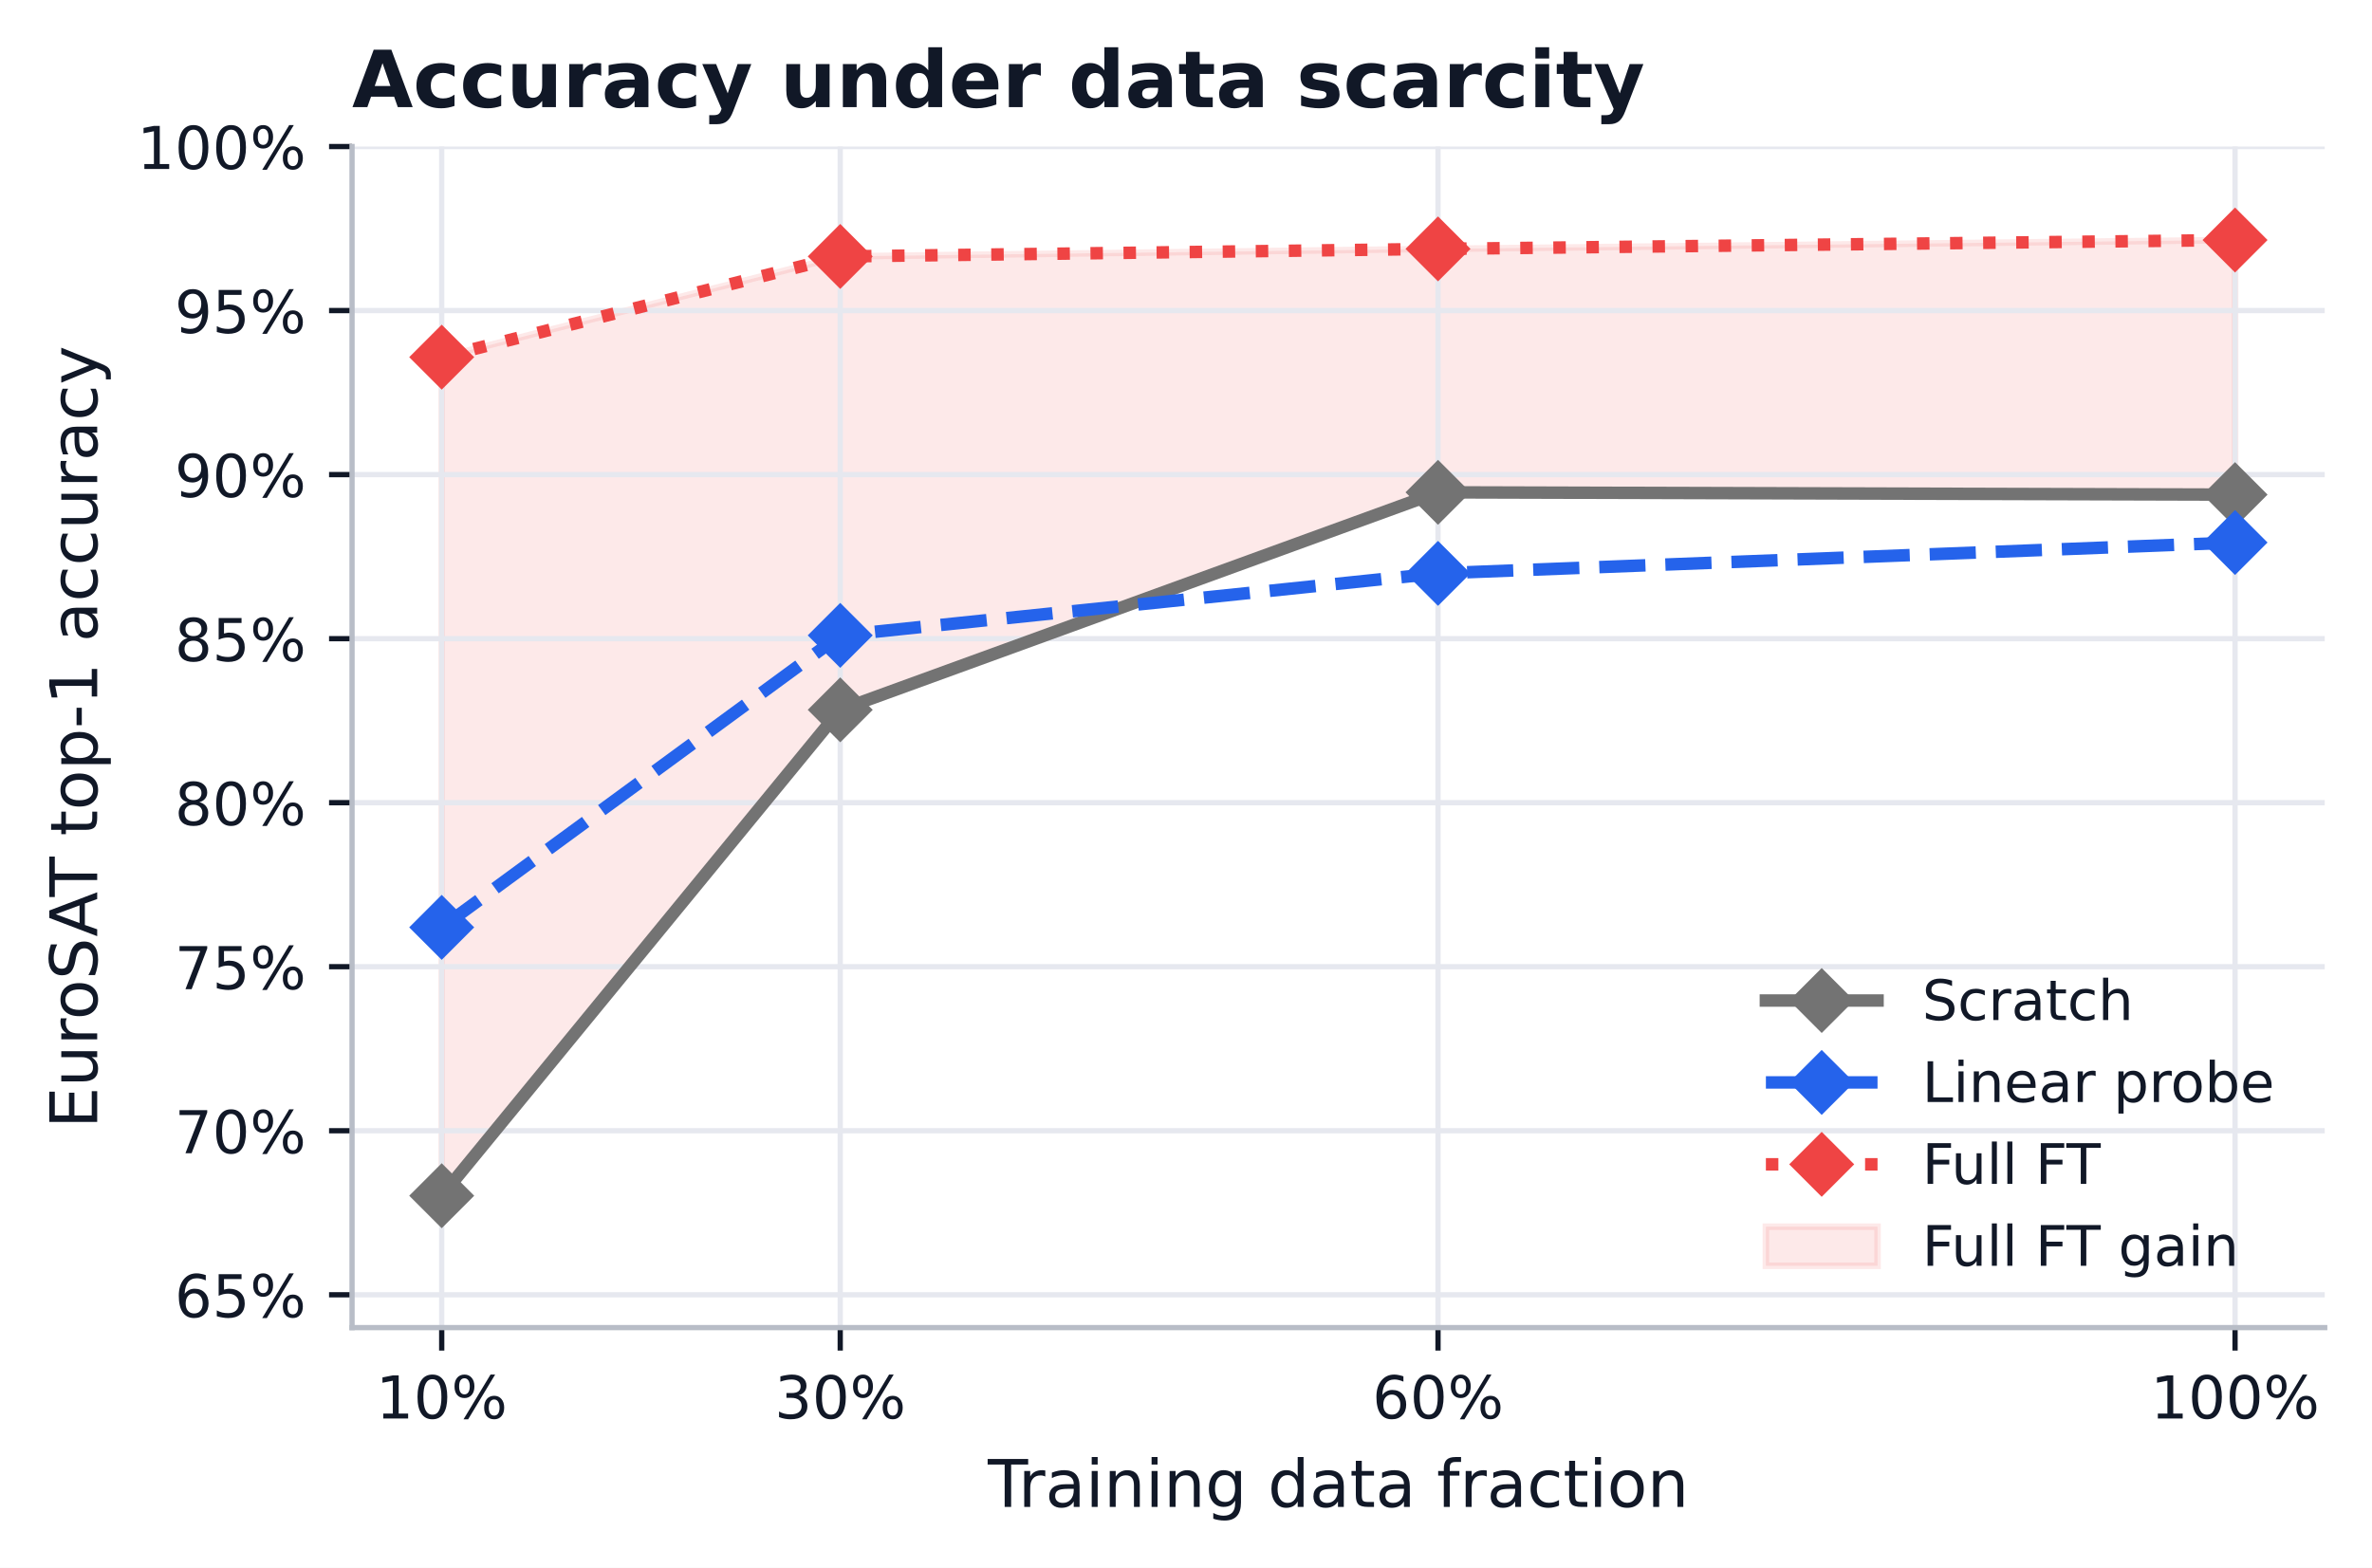
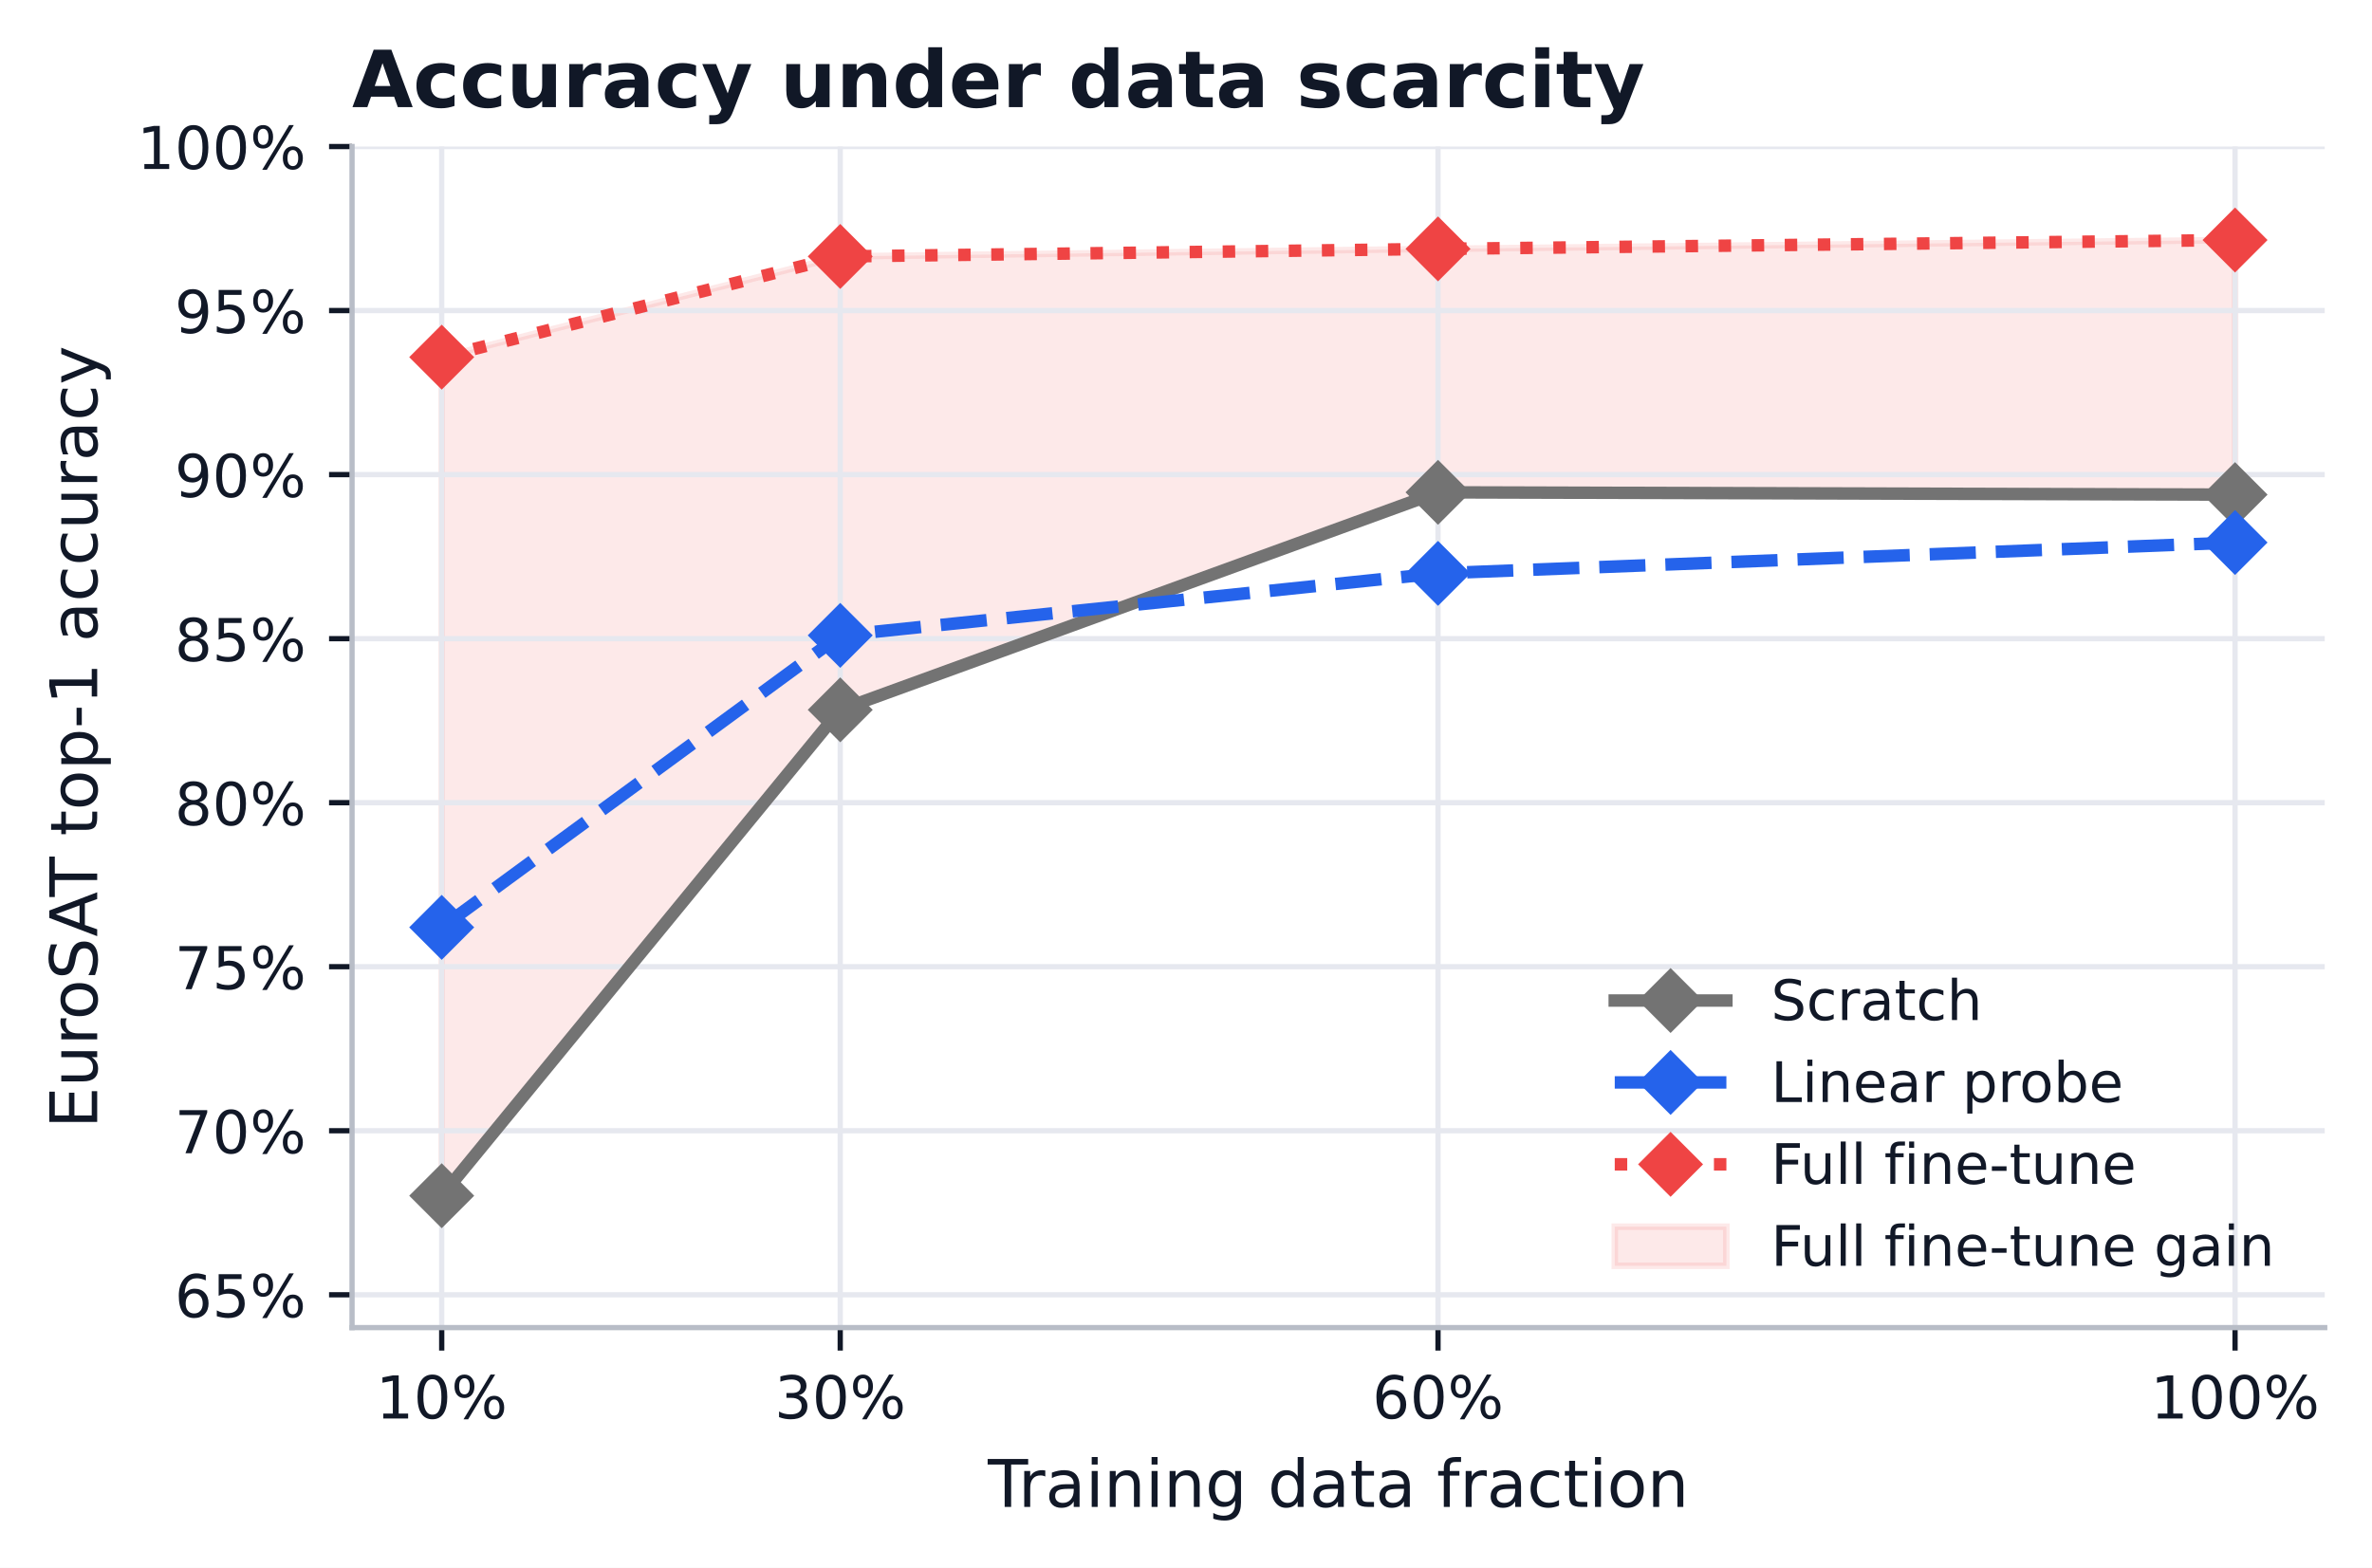
<svg xmlns="http://www.w3.org/2000/svg" xmlns:xlink="http://www.w3.org/1999/xlink" width="361.2pt" height="238.8pt" viewBox="0 0 361.2 238.8" version="1.1">
  <defs>
    <style type="text/css">*{stroke-linejoin: round; stroke-linecap: butt}</style>
  </defs>
  <g id="figure_1">
    <g id="patch_1">
      <path d="M 0 238.8  L 361.2 238.8  L 361.2 0  L 0 0  z " style="fill: #ffffff" />
    </g>
    <g id="axes_1">
      <g id="patch_2">
        <path d="M 53.608 202.211  L 354 202.211  L 354 22.318  L 53.608 22.318  z " style="fill: #ffffff" />
      </g>
      <g id="PolyCollection_1">
        <defs>
-           <path id="m5498cdd6c3" d="M 67.262 -184.4  L 67.262 -56.676  L 127.948 -130.682  L 218.975 -163.813  L 340.345 -163.463  L 340.345 -202.24  L 340.345 -202.24  L 218.975 -200.891  L 127.948 -199.741  L 67.262 -184.4  z " style="stroke: #ef4444; stroke-opacity: 0.12" />
-         </defs>
-         <g clip-path="url(#p83b6177e43)">
-           <use xlink:href="#m5498cdd6c3" x="0" y="238.8" style="fill: #ef4444; fill-opacity: 0.12; stroke: #ef4444; stroke-opacity: 0.12" />
+           <path id="mcaca6395cd" d="M 67.262 -184.4  L 67.262 -56.676  L 127.948 -130.682  L 218.975 -163.813  L 340.345 -163.463  L 340.345 -202.24  L 340.345 -202.24  L 218.975 -200.891  L 127.948 -199.741  L 67.262 -184.4  z " style="stroke: #ef4444; stroke-opacity: 0.12" />
+         </defs>
+         <g clip-path="url(#p2bf50680a6)">
+           <use xlink:href="#mcaca6395cd" x="0" y="238.8" style="fill: #ef4444; fill-opacity: 0.12; stroke: #ef4444; stroke-opacity: 0.12" />
        </g>
      </g>
      <g id="matplotlib.axis_1">
        <g id="xtick_1">
          <g id="line2d_1">
-             <path d="M 67.262 202.211  L 67.262 22.318  " clip-path="url(#p83b6177e43)" style="fill: none; stroke: #e6e8ef; stroke-width: 0.8; stroke-linecap: square" />
+             <path d="M 67.262 202.211  L 67.262 22.318  " clip-path="url(#p2bf50680a6)" style="fill: none; stroke: #e6e8ef; stroke-width: 0.8; stroke-linecap: square" />
          </g>
          <g id="line2d_2">
            <defs>
-               <path id="ma495185f76" d="M 0 0  L 0 3.5  " style="stroke: #111827; stroke-width: 0.8" />
+               <path id="m791e6c1d69" d="M 0 0  L 0 3.5  " style="stroke: #111827; stroke-width: 0.8" />
            </defs>
            <g>
-               <use xlink:href="#ma495185f76" x="67.262" y="202.211" style="fill: #111827; stroke: #111827; stroke-width: 0.8" />
+               <use xlink:href="#m791e6c1d69" x="67.262" y="202.211" style="fill: #111827; stroke: #111827; stroke-width: 0.8" />
            </g>
          </g>
          <g id="text_1">
            <text style="fill: #111827; font: 9px 'DejaVu Sans'; text-anchor: middle" x="67.262" y="216.05" transform="rotate(-0 67.26243 216.0497)">10%</text>
          </g>
        </g>
        <g id="xtick_2">
          <g id="line2d_3">
-             <path d="M 127.948 202.211  L 127.948 22.318  " clip-path="url(#p83b6177e43)" style="fill: none; stroke: #e6e8ef; stroke-width: 0.8; stroke-linecap: square" />
+             <path d="M 127.948 202.211  L 127.948 22.318  " clip-path="url(#p2bf50680a6)" style="fill: none; stroke: #e6e8ef; stroke-width: 0.8; stroke-linecap: square" />
          </g>
          <g id="line2d_4">
            <g>
-               <use xlink:href="#ma495185f76" x="127.948" y="202.211" style="fill: #111827; stroke: #111827; stroke-width: 0.8" />
+               <use xlink:href="#m791e6c1d69" x="127.948" y="202.211" style="fill: #111827; stroke: #111827; stroke-width: 0.8" />
            </g>
          </g>
          <g id="text_2">
            <text style="fill: #111827; font: 9px 'DejaVu Sans'; text-anchor: middle" x="127.948" y="216.05" transform="rotate(-0 127.9475 216.0497)">30%</text>
          </g>
        </g>
        <g id="xtick_3">
          <g id="line2d_5">
-             <path d="M 218.975 202.211  L 218.975 22.318  " clip-path="url(#p83b6177e43)" style="fill: none; stroke: #e6e8ef; stroke-width: 0.8; stroke-linecap: square" />
+             <path d="M 218.975 202.211  L 218.975 22.318  " clip-path="url(#p2bf50680a6)" style="fill: none; stroke: #e6e8ef; stroke-width: 0.8; stroke-linecap: square" />
          </g>
          <g id="line2d_6">
            <g>
-               <use xlink:href="#ma495185f76" x="218.975" y="202.211" style="fill: #111827; stroke: #111827; stroke-width: 0.8" />
+               <use xlink:href="#m791e6c1d69" x="218.975" y="202.211" style="fill: #111827; stroke: #111827; stroke-width: 0.8" />
            </g>
          </g>
          <g id="text_3">
            <text style="fill: #111827; font: 9px 'DejaVu Sans'; text-anchor: middle" x="218.975" y="216.05" transform="rotate(-0 218.9752 216.0497)">60%</text>
          </g>
        </g>
        <g id="xtick_4">
          <g id="line2d_7">
-             <path d="M 340.345 202.211  L 340.345 22.318  " clip-path="url(#p83b6177e43)" style="fill: none; stroke: #e6e8ef; stroke-width: 0.8; stroke-linecap: square" />
+             <path d="M 340.345 202.211  L 340.345 22.318  " clip-path="url(#p2bf50680a6)" style="fill: none; stroke: #e6e8ef; stroke-width: 0.8; stroke-linecap: square" />
          </g>
          <g id="line2d_8">
            <g>
-               <use xlink:href="#ma495185f76" x="340.345" y="202.211" style="fill: #111827; stroke: #111827; stroke-width: 0.8" />
+               <use xlink:href="#m791e6c1d69" x="340.345" y="202.211" style="fill: #111827; stroke: #111827; stroke-width: 0.8" />
            </g>
          </g>
          <g id="text_4">
            <text style="fill: #111827; font: 9px 'DejaVu Sans'; text-anchor: middle" x="340.345" y="216.05" transform="rotate(-0 340.3454 216.0497)">100%</text>
          </g>
        </g>
        <g id="text_5">
          <text style="fill: #111827; font: 10px 'DejaVu Sans'; text-anchor: middle" x="203.804" y="229.52" transform="rotate(-0 203.8039 229.5198)">Training data fraction</text>
        </g>
      </g>
      <g id="matplotlib.axis_2">
        <g id="ytick_1">
          <g id="line2d_9">
-             <path d="M 53.608 197.214  L 354 197.214  " clip-path="url(#p83b6177e43)" style="fill: none; stroke: #e6e8ef; stroke-width: 0.8; stroke-linecap: square" />
+             <path d="M 53.608 197.214  L 354 197.214  " clip-path="url(#p2bf50680a6)" style="fill: none; stroke: #e6e8ef; stroke-width: 0.8; stroke-linecap: square" />
          </g>
          <g id="line2d_10">
            <defs>
-               <path id="m16e9d3ceb2" d="M 0 0  L -3.5 0  " style="stroke: #111827; stroke-width: 0.8" />
+               <path id="m014bb3e677" d="M 0 0  L -3.5 0  " style="stroke: #111827; stroke-width: 0.8" />
            </defs>
            <g>
-               <use xlink:href="#m16e9d3ceb2" x="53.608" y="197.214" style="fill: #111827; stroke: #111827; stroke-width: 0.8" />
+               <use xlink:href="#m014bb3e677" x="53.608" y="197.214" style="fill: #111827; stroke: #111827; stroke-width: 0.8" />
            </g>
          </g>
          <g id="text_6">
            <text style="fill: #111827; font: 9px 'DejaVu Sans'; text-anchor: end" x="46.608" y="200.633" transform="rotate(-0 46.60828 200.6334)">65%</text>
          </g>
        </g>
        <g id="ytick_2">
          <g id="line2d_11">
-             <path d="M 53.608 172.229  L 354 172.229  " clip-path="url(#p83b6177e43)" style="fill: none; stroke: #e6e8ef; stroke-width: 0.8; stroke-linecap: square" />
+             <path d="M 53.608 172.229  L 354 172.229  " clip-path="url(#p2bf50680a6)" style="fill: none; stroke: #e6e8ef; stroke-width: 0.8; stroke-linecap: square" />
          </g>
          <g id="line2d_12">
            <g>
-               <use xlink:href="#m16e9d3ceb2" x="53.608" y="172.229" style="fill: #111827; stroke: #111827; stroke-width: 0.8" />
+               <use xlink:href="#m014bb3e677" x="53.608" y="172.229" style="fill: #111827; stroke: #111827; stroke-width: 0.8" />
            </g>
          </g>
          <g id="text_7">
            <text style="fill: #111827; font: 9px 'DejaVu Sans'; text-anchor: end" x="46.608" y="175.648" transform="rotate(-0 46.60828 175.6482)">70%</text>
          </g>
        </g>
        <g id="ytick_3">
          <g id="line2d_13">
-             <path d="M 53.608 147.244  L 354 147.244  " clip-path="url(#p83b6177e43)" style="fill: none; stroke: #e6e8ef; stroke-width: 0.8; stroke-linecap: square" />
+             <path d="M 53.608 147.244  L 354 147.244  " clip-path="url(#p2bf50680a6)" style="fill: none; stroke: #e6e8ef; stroke-width: 0.8; stroke-linecap: square" />
          </g>
          <g id="line2d_14">
            <g>
-               <use xlink:href="#m16e9d3ceb2" x="53.608" y="147.244" style="fill: #111827; stroke: #111827; stroke-width: 0.8" />
+               <use xlink:href="#m014bb3e677" x="53.608" y="147.244" style="fill: #111827; stroke: #111827; stroke-width: 0.8" />
            </g>
          </g>
          <g id="text_8">
            <text style="fill: #111827; font: 9px 'DejaVu Sans'; text-anchor: end" x="46.608" y="150.663" transform="rotate(-0 46.60828 150.6631)">75%</text>
          </g>
        </g>
        <g id="ytick_4">
          <g id="line2d_15">
-             <path d="M 53.608 122.259  L 354 122.259  " clip-path="url(#p83b6177e43)" style="fill: none; stroke: #e6e8ef; stroke-width: 0.8; stroke-linecap: square" />
+             <path d="M 53.608 122.259  L 354 122.259  " clip-path="url(#p2bf50680a6)" style="fill: none; stroke: #e6e8ef; stroke-width: 0.8; stroke-linecap: square" />
          </g>
          <g id="line2d_16">
            <g>
-               <use xlink:href="#m16e9d3ceb2" x="53.608" y="122.259" style="fill: #111827; stroke: #111827; stroke-width: 0.8" />
+               <use xlink:href="#m014bb3e677" x="53.608" y="122.259" style="fill: #111827; stroke: #111827; stroke-width: 0.8" />
            </g>
          </g>
          <g id="text_9">
            <text style="fill: #111827; font: 9px 'DejaVu Sans'; text-anchor: end" x="46.608" y="125.678" transform="rotate(-0 46.60828 125.678)">80%</text>
          </g>
        </g>
        <g id="ytick_5">
          <g id="line2d_17">
-             <path d="M 53.608 97.274  L 354 97.274  " clip-path="url(#p83b6177e43)" style="fill: none; stroke: #e6e8ef; stroke-width: 0.8; stroke-linecap: square" />
+             <path d="M 53.608 97.274  L 354 97.274  " clip-path="url(#p2bf50680a6)" style="fill: none; stroke: #e6e8ef; stroke-width: 0.8; stroke-linecap: square" />
          </g>
          <g id="line2d_18">
            <g>
-               <use xlink:href="#m16e9d3ceb2" x="53.608" y="97.274" style="fill: #111827; stroke: #111827; stroke-width: 0.8" />
+               <use xlink:href="#m014bb3e677" x="53.608" y="97.274" style="fill: #111827; stroke: #111827; stroke-width: 0.8" />
            </g>
          </g>
          <g id="text_10">
            <text style="fill: #111827; font: 9px 'DejaVu Sans'; text-anchor: end" x="46.608" y="100.693" transform="rotate(-0 46.60828 100.6928)">85%</text>
          </g>
        </g>
        <g id="ytick_6">
          <g id="line2d_19">
-             <path d="M 53.608 72.288  L 354 72.288  " clip-path="url(#p83b6177e43)" style="fill: none; stroke: #e6e8ef; stroke-width: 0.8; stroke-linecap: square" />
+             <path d="M 53.608 72.288  L 354 72.288  " clip-path="url(#p2bf50680a6)" style="fill: none; stroke: #e6e8ef; stroke-width: 0.8; stroke-linecap: square" />
          </g>
          <g id="line2d_20">
            <g>
-               <use xlink:href="#m16e9d3ceb2" x="53.608" y="72.288" style="fill: #111827; stroke: #111827; stroke-width: 0.8" />
+               <use xlink:href="#m014bb3e677" x="53.608" y="72.288" style="fill: #111827; stroke: #111827; stroke-width: 0.8" />
            </g>
          </g>
          <g id="text_11">
            <text style="fill: #111827; font: 9px 'DejaVu Sans'; text-anchor: end" x="46.608" y="75.708" transform="rotate(-0 46.60828 75.70769)">90%</text>
          </g>
        </g>
        <g id="ytick_7">
          <g id="line2d_21">
-             <path d="M 53.608 47.303  L 354 47.303  " clip-path="url(#p83b6177e43)" style="fill: none; stroke: #e6e8ef; stroke-width: 0.8; stroke-linecap: square" />
+             <path d="M 53.608 47.303  L 354 47.303  " clip-path="url(#p2bf50680a6)" style="fill: none; stroke: #e6e8ef; stroke-width: 0.8; stroke-linecap: square" />
          </g>
          <g id="line2d_22">
            <g>
-               <use xlink:href="#m16e9d3ceb2" x="53.608" y="47.303" style="fill: #111827; stroke: #111827; stroke-width: 0.8" />
+               <use xlink:href="#m014bb3e677" x="53.608" y="47.303" style="fill: #111827; stroke: #111827; stroke-width: 0.8" />
            </g>
          </g>
          <g id="text_12">
            <text style="fill: #111827; font: 9px 'DejaVu Sans'; text-anchor: end" x="46.608" y="50.723" transform="rotate(-0 46.60828 50.72255)">95%</text>
          </g>
        </g>
        <g id="ytick_8">
          <g id="line2d_23">
-             <path d="M 53.608 22.318  L 354 22.318  " clip-path="url(#p83b6177e43)" style="fill: none; stroke: #e6e8ef; stroke-width: 0.8; stroke-linecap: square" />
+             <path d="M 53.608 22.318  L 354 22.318  " clip-path="url(#p2bf50680a6)" style="fill: none; stroke: #e6e8ef; stroke-width: 0.8; stroke-linecap: square" />
          </g>
          <g id="line2d_24">
            <g>
-               <use xlink:href="#m16e9d3ceb2" x="53.608" y="22.318" style="fill: #111827; stroke: #111827; stroke-width: 0.8" />
+               <use xlink:href="#m014bb3e677" x="53.608" y="22.318" style="fill: #111827; stroke: #111827; stroke-width: 0.8" />
            </g>
          </g>
          <g id="text_13">
            <text style="fill: #111827; font: 9px 'DejaVu Sans'; text-anchor: end" x="46.608" y="25.737" transform="rotate(-0 46.60828 25.73742)">100%</text>
          </g>
        </g>
        <g id="text_14">
          <text style="fill: #111827; font: 10px 'DejaVu Sans'; text-anchor: middle" x="14.798" y="112.265" transform="rotate(-90 14.79844 112.2646)">EuroSAT top-1 accuracy</text>
        </g>
      </g>
      <g id="line2d_25">
-         <path d="M 67.262 182.123  L 127.948 108.117  L 218.975 74.987  L 340.345 75.337  " clip-path="url(#p83b6177e43)" style="fill: none; stroke: #737373; stroke-width: 1.9; stroke-linecap: square" />
-         <defs>
-           <path id="m2dee0fae8d" d="M -0 4.243  L 4.243 0  L 0 -4.243  L -4.243 -0  z " style="stroke: #737373; stroke-linejoin: miter" />
-         </defs>
-         <g clip-path="url(#p83b6177e43)">
-           <use xlink:href="#m2dee0fae8d" x="67.262" y="182.123" style="fill: #737373; stroke: #737373; stroke-linejoin: miter" />
-           <use xlink:href="#m2dee0fae8d" x="127.948" y="108.117" style="fill: #737373; stroke: #737373; stroke-linejoin: miter" />
-           <use xlink:href="#m2dee0fae8d" x="218.975" y="74.987" style="fill: #737373; stroke: #737373; stroke-linejoin: miter" />
-           <use xlink:href="#m2dee0fae8d" x="340.345" y="75.337" style="fill: #737373; stroke: #737373; stroke-linejoin: miter" />
+         <path d="M 67.262 182.123  L 127.948 108.117  L 218.975 74.987  L 340.345 75.337  " clip-path="url(#p2bf50680a6)" style="fill: none; stroke: #737373; stroke-width: 1.9; stroke-linecap: square" />
+         <defs>
+           <path id="m79873c153e" d="M 0 4.243  L 4.243 0  L 0 -4.243  L -4.243 0  z " style="stroke: #737373; stroke-linejoin: miter" />
+         </defs>
+         <g clip-path="url(#p2bf50680a6)">
+           <use xlink:href="#m79873c153e" x="67.262" y="182.123" style="fill: #737373; stroke: #737373; stroke-linejoin: miter" />
+           <use xlink:href="#m79873c153e" x="127.948" y="108.117" style="fill: #737373; stroke: #737373; stroke-linejoin: miter" />
+           <use xlink:href="#m79873c153e" x="218.975" y="74.987" style="fill: #737373; stroke: #737373; stroke-linejoin: miter" />
+           <use xlink:href="#m79873c153e" x="340.345" y="75.337" style="fill: #737373; stroke: #737373; stroke-linejoin: miter" />
        </g>
      </g>
      <g id="line2d_26">
-         <path d="M 67.262 141.247  L 127.948 96.774  L 218.975 87.329  L 340.345 82.632  " clip-path="url(#p83b6177e43)" style="fill: none; stroke-dasharray: 7.03,3.04; stroke-dashoffset: 0; stroke: #2563eb; stroke-width: 1.9" />
-         <defs>
-           <path id="mf62c930944" d="M -0 4.243  L 4.243 0  L 0 -4.243  L -4.243 -0  z " style="stroke: #2563eb; stroke-linejoin: miter" />
-         </defs>
-         <g clip-path="url(#p83b6177e43)">
-           <use xlink:href="#mf62c930944" x="67.262" y="141.247" style="fill: #2563eb; stroke: #2563eb; stroke-linejoin: miter" />
-           <use xlink:href="#mf62c930944" x="127.948" y="96.774" style="fill: #2563eb; stroke: #2563eb; stroke-linejoin: miter" />
-           <use xlink:href="#mf62c930944" x="218.975" y="87.329" style="fill: #2563eb; stroke: #2563eb; stroke-linejoin: miter" />
-           <use xlink:href="#mf62c930944" x="340.345" y="82.632" style="fill: #2563eb; stroke: #2563eb; stroke-linejoin: miter" />
+         <path d="M 67.262 141.247  L 127.948 96.774  L 218.975 87.329  L 340.345 82.632  " clip-path="url(#p2bf50680a6)" style="fill: none; stroke-dasharray: 7.03,3.04; stroke-dashoffset: 0; stroke: #2563eb; stroke-width: 1.9" />
+         <defs>
+           <path id="m7403ac10e7" d="M 0 4.243  L 4.243 0  L 0 -4.243  L -4.243 0  z " style="stroke: #2563eb; stroke-linejoin: miter" />
+         </defs>
+         <g clip-path="url(#p2bf50680a6)">
+           <use xlink:href="#m7403ac10e7" x="67.262" y="141.247" style="fill: #2563eb; stroke: #2563eb; stroke-linejoin: miter" />
+           <use xlink:href="#m7403ac10e7" x="127.948" y="96.774" style="fill: #2563eb; stroke: #2563eb; stroke-linejoin: miter" />
+           <use xlink:href="#m7403ac10e7" x="218.975" y="87.329" style="fill: #2563eb; stroke: #2563eb; stroke-linejoin: miter" />
+           <use xlink:href="#m7403ac10e7" x="340.345" y="82.632" style="fill: #2563eb; stroke: #2563eb; stroke-linejoin: miter" />
        </g>
      </g>
      <g id="line2d_27">
-         <path d="M 67.262 54.399  L 127.948 39.058  L 218.975 37.909  L 340.345 36.56  " clip-path="url(#p83b6177e43)" style="fill: none; stroke-dasharray: 1.9,3.135; stroke-dashoffset: 0; stroke: #ef4444; stroke-width: 1.9" />
-         <defs>
-           <path id="mf69fa2f112" d="M -0 4.243  L 4.243 0  L 0 -4.243  L -4.243 -0  z " style="stroke: #ef4444; stroke-linejoin: miter" />
-         </defs>
-         <g clip-path="url(#p83b6177e43)">
-           <use xlink:href="#mf69fa2f112" x="67.262" y="54.399" style="fill: #ef4444; stroke: #ef4444; stroke-linejoin: miter" />
-           <use xlink:href="#mf69fa2f112" x="127.948" y="39.058" style="fill: #ef4444; stroke: #ef4444; stroke-linejoin: miter" />
-           <use xlink:href="#mf69fa2f112" x="218.975" y="37.909" style="fill: #ef4444; stroke: #ef4444; stroke-linejoin: miter" />
-           <use xlink:href="#mf69fa2f112" x="340.345" y="36.56" style="fill: #ef4444; stroke: #ef4444; stroke-linejoin: miter" />
+         <path d="M 67.262 54.399  L 127.948 39.058  L 218.975 37.909  L 340.345 36.56  " clip-path="url(#p2bf50680a6)" style="fill: none; stroke-dasharray: 1.9,3.135; stroke-dashoffset: 0; stroke: #ef4444; stroke-width: 1.9" />
+         <defs>
+           <path id="m8bbea353fc" d="M 0 4.243  L 4.243 0  L 0 -4.243  L -4.243 0  z " style="stroke: #ef4444; stroke-linejoin: miter" />
+         </defs>
+         <g clip-path="url(#p2bf50680a6)">
+           <use xlink:href="#m8bbea353fc" x="67.262" y="54.399" style="fill: #ef4444; stroke: #ef4444; stroke-linejoin: miter" />
+           <use xlink:href="#m8bbea353fc" x="127.948" y="39.058" style="fill: #ef4444; stroke: #ef4444; stroke-linejoin: miter" />
+           <use xlink:href="#m8bbea353fc" x="218.975" y="37.909" style="fill: #ef4444; stroke: #ef4444; stroke-linejoin: miter" />
+           <use xlink:href="#m8bbea353fc" x="340.345" y="36.56" style="fill: #ef4444; stroke: #ef4444; stroke-linejoin: miter" />
        </g>
      </g>
      <g id="patch_3">
        <path d="M 53.608 202.211  L 53.608 22.318  " style="fill: none; stroke: #b8bdc7; stroke-width: 0.8; stroke-linejoin: miter; stroke-linecap: square" />
      </g>
      <g id="patch_4">
        <path d="M 53.608 202.211  L 354 202.211  " style="fill: none; stroke: #b8bdc7; stroke-width: 0.8; stroke-linejoin: miter; stroke-linecap: square" />
      </g>
      <g id="text_15">
        <text style="fill: #111827; font: 700 12px 'DejaVu Sans'; text-anchor: start" x="53.608" y="16.318" transform="rotate(-0 53.60828 16.31812)">Accuracy under data scarcity</text>
      </g>
      <g id="legend_1">
        <g id="line2d_28">
-           <path d="M 268.904 152.389  L 277.404 152.389  L 285.904 152.389  " style="fill: none; stroke: #737373; stroke-width: 1.9; stroke-linecap: square" />
+           <path d="M 245.889 152.389  L 254.389 152.389  L 262.889 152.389  " style="fill: none; stroke: #737373; stroke-width: 1.9; stroke-linecap: square" />
          <g>
-             <use xlink:href="#m2dee0fae8d" x="277.404" y="152.389" style="fill: #737373; stroke: #737373; stroke-linejoin: miter" />
+             <use xlink:href="#m79873c153e" x="254.389" y="152.389" style="fill: #737373; stroke: #737373; stroke-linejoin: miter" />
          </g>
        </g>
        <g id="text_16">
-           <text style="fill: #111827; font: 8.5px 'DejaVu Sans'; text-anchor: start" x="292.704" y="155.364" transform="rotate(-0 292.7039 155.3641)">Scratch</text>
+           <text style="fill: #111827; font: 8.5px 'DejaVu Sans'; text-anchor: start" x="269.689" y="155.364" transform="rotate(-0 269.6888 155.3641)">Scratch</text>
        </g>
        <g id="line2d_29">
-           <path d="M 268.904 164.866  L 277.404 164.866  L 285.904 164.866  " style="fill: none; stroke-dasharray: 7.03,3.04; stroke-dashoffset: 0; stroke: #2563eb; stroke-width: 1.9" />
+           <path d="M 245.889 164.866  L 254.389 164.866  L 262.889 164.866  " style="fill: none; stroke-dasharray: 7.03,3.04; stroke-dashoffset: 0; stroke: #2563eb; stroke-width: 1.9" />
          <g>
-             <use xlink:href="#mf62c930944" x="277.404" y="164.866" style="fill: #2563eb; stroke: #2563eb; stroke-linejoin: miter" />
+             <use xlink:href="#m7403ac10e7" x="254.389" y="164.866" style="fill: #2563eb; stroke: #2563eb; stroke-linejoin: miter" />
          </g>
        </g>
        <g id="text_17">
-           <text style="fill: #111827; font: 8.5px 'DejaVu Sans'; text-anchor: start" x="292.704" y="167.841" transform="rotate(-0 292.7039 167.8405)">Linear probe</text>
+           <text style="fill: #111827; font: 8.5px 'DejaVu Sans'; text-anchor: start" x="269.689" y="167.841" transform="rotate(-0 269.6888 167.8405)">Linear probe</text>
        </g>
        <g id="line2d_30">
-           <path d="M 268.904 177.342  L 277.404 177.342  L 285.904 177.342  " style="fill: none; stroke-dasharray: 1.9,3.135; stroke-dashoffset: 0; stroke: #ef4444; stroke-width: 1.9" />
+           <path d="M 245.889 177.342  L 254.389 177.342  L 262.889 177.342  " style="fill: none; stroke-dasharray: 1.9,3.135; stroke-dashoffset: 0; stroke: #ef4444; stroke-width: 1.9" />
          <g>
-             <use xlink:href="#mf69fa2f112" x="277.404" y="177.342" style="fill: #ef4444; stroke: #ef4444; stroke-linejoin: miter" />
+             <use xlink:href="#m8bbea353fc" x="254.389" y="177.342" style="fill: #ef4444; stroke: #ef4444; stroke-linejoin: miter" />
          </g>
        </g>
        <g id="text_18">
-           <text style="fill: #111827; font: 8.5px 'DejaVu Sans'; text-anchor: start" x="292.704" y="180.317" transform="rotate(-0 292.7039 180.3169)">Full FT</text>
+           <text style="fill: #111827; font: 8.5px 'DejaVu Sans'; text-anchor: start" x="269.689" y="180.317" transform="rotate(-0 269.6888 180.3169)">Full fine-tune</text>
        </g>
        <g id="patch_5">
-           <path d="M 268.904 192.793  L 285.904 192.793  L 285.904 186.843  L 268.904 186.843  z " style="fill: #ef4444; fill-opacity: 0.12; stroke: #ef4444; stroke-opacity: 0.12; stroke-linejoin: miter" />
+           <path d="M 245.889 192.793  L 262.889 192.793  L 262.889 186.843  L 245.889 186.843  z " style="fill: #ef4444; fill-opacity: 0.12; stroke: #ef4444; stroke-opacity: 0.12; stroke-linejoin: miter" />
        </g>
        <g id="text_19">
-           <text style="fill: #111827; font: 8.5px 'DejaVu Sans'; text-anchor: start" x="292.704" y="192.793" transform="rotate(-0 292.7039 192.7933)">Full FT gain</text>
+           <text style="fill: #111827; font: 8.5px 'DejaVu Sans'; text-anchor: start" x="269.689" y="192.793" transform="rotate(-0 269.6888 192.7933)">Full fine-tune gain</text>
        </g>
      </g>
    </g>
  </g>
  <defs>
-     <clipPath id="p83b6177e43">
+     <clipPath id="p2bf50680a6">
      <rect x="53.608" y="22.318" width="300.391" height="179.893" />
    </clipPath>
  </defs>
</svg>
